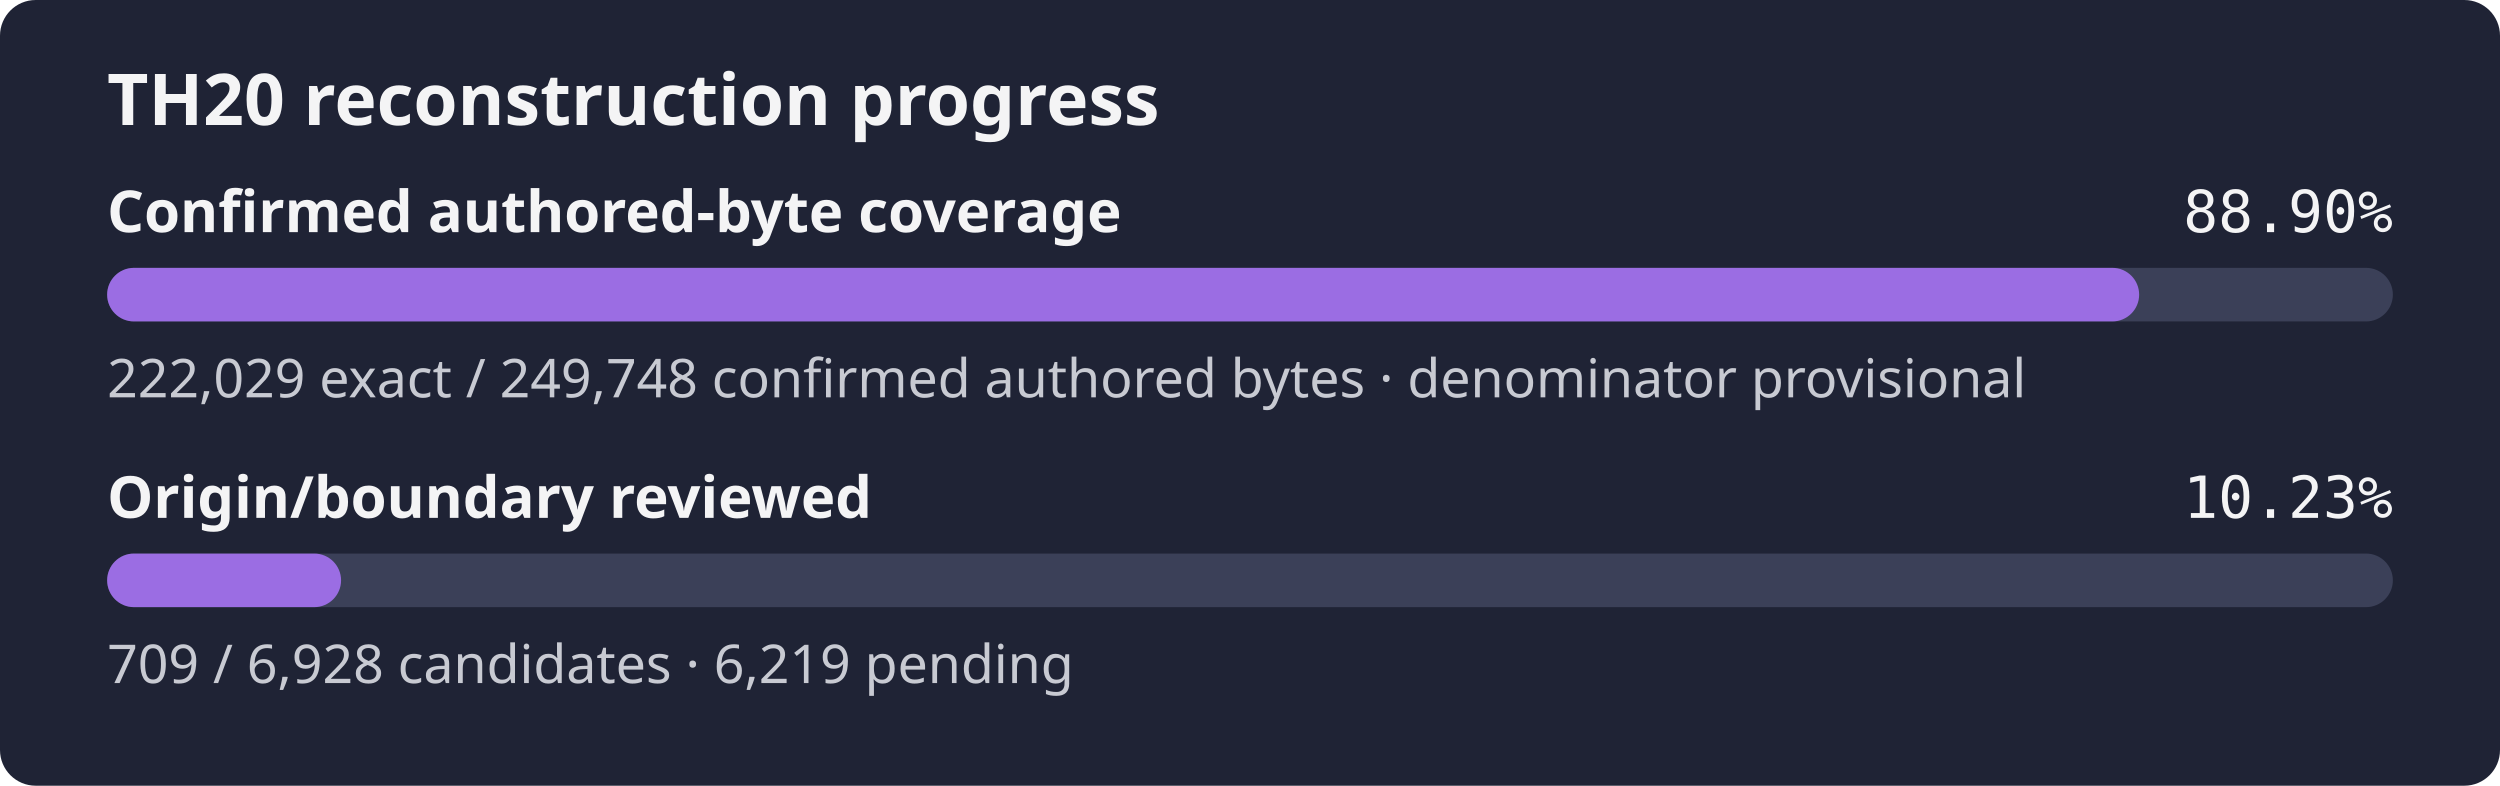
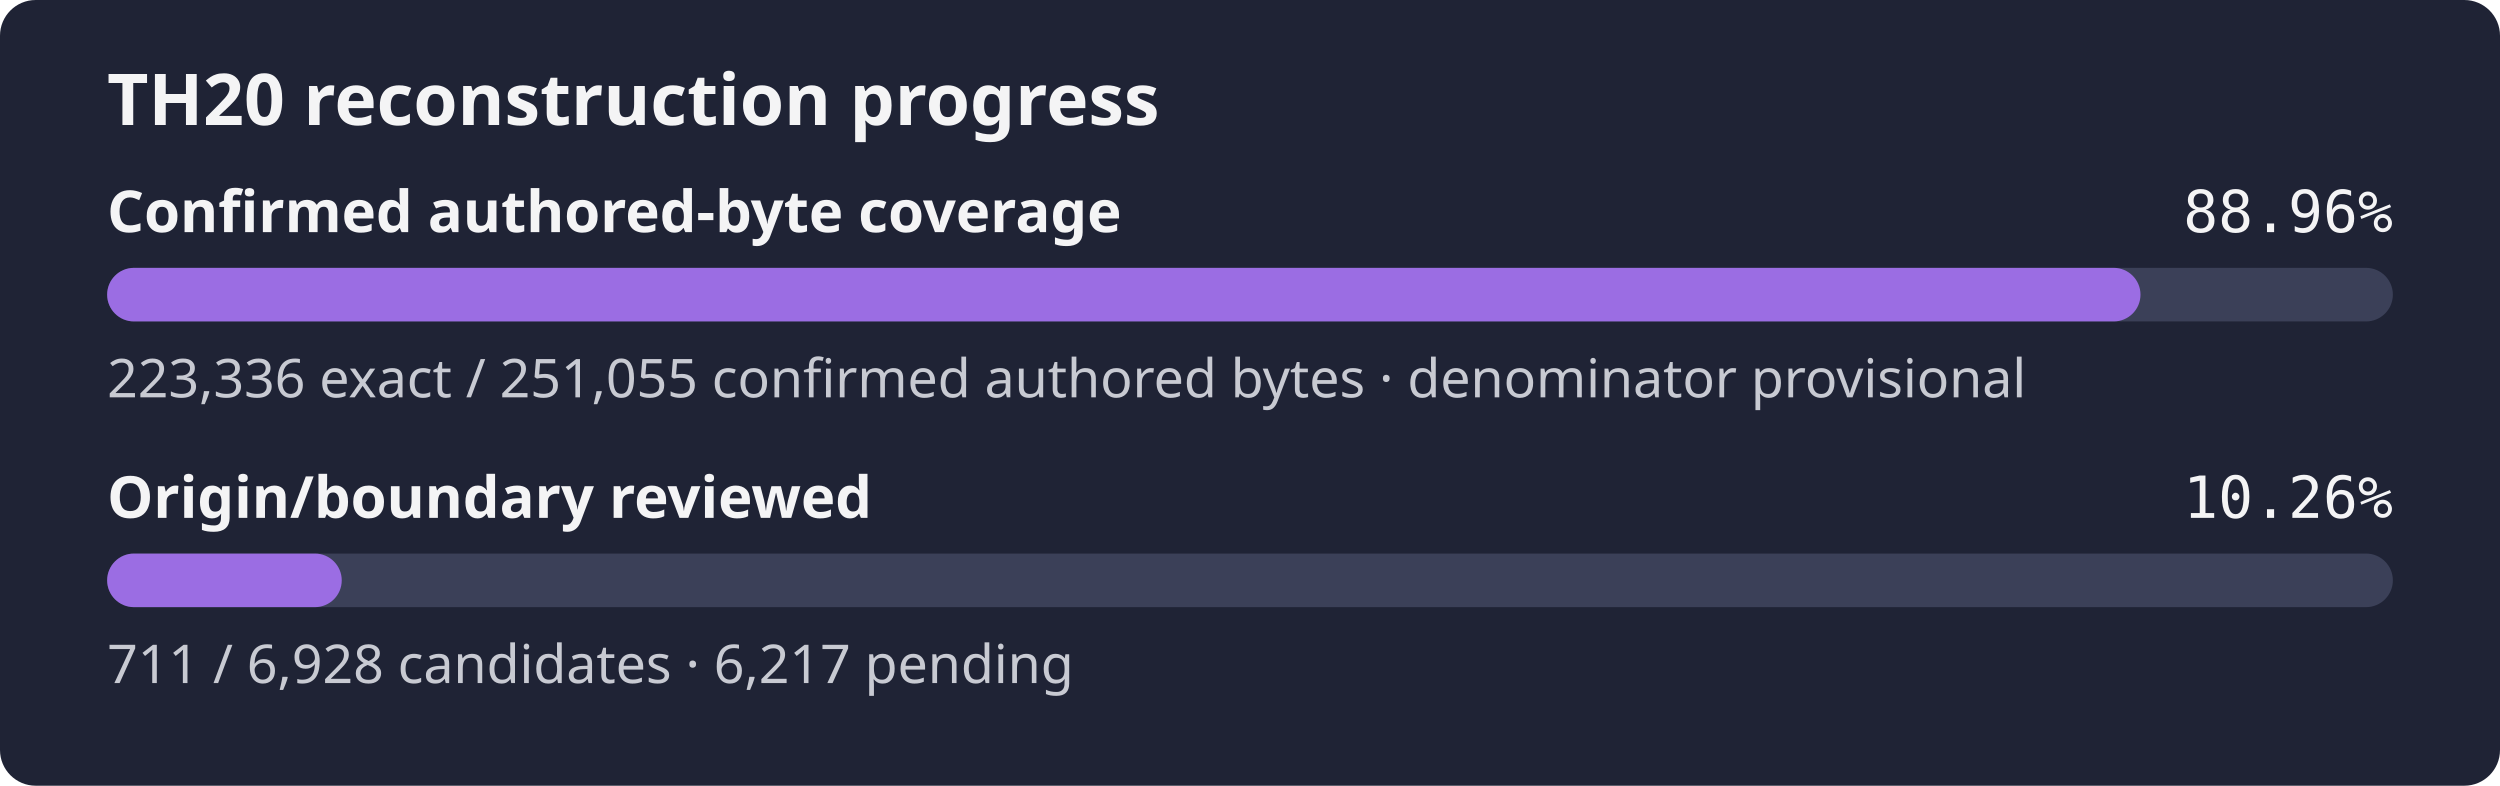
- <svg xmlns="http://www.w3.org/2000/svg" width="560" height="176" role="img" aria-label="TH20 reconstruction progress: 88.90% of the confirmed authored-byte set is exact, origin review 10.23%">
+ <svg xmlns="http://www.w3.org/2000/svg" width="560" height="176" role="img" aria-label="TH20 reconstruction progress: 88.96% of the confirmed authored-byte set is exact, origin review 10.26%">
  <rect width="560" height="176" rx="8" fill="#1f2335" />
  <text x="24" y="28" fill="#f4f4f5" font-family="sans-serif" font-size="16" font-weight="600">TH20 reconstruction progress</text>
  <text x="24" y="52" fill="#f4f4f5" font-family="sans-serif" font-size="13" font-weight="600">Confirmed authored-byte coverage</text>
-   <text x="536" y="52" fill="#f4f4f5" text-anchor="end" font-family="monospace" font-size="13">88.90%</text>
+   <text x="536" y="52" fill="#f4f4f5" text-anchor="end" font-family="monospace" font-size="13">88.96%</text>
  <rect x="24" y="60" width="512" height="12" rx="6" fill="#3b4058" />
-   <rect x="24" y="60" width="455.17" height="12" rx="6" fill="#9b6de3" />
-   <text x="24" y="89" fill="#c8cad2" font-family="sans-serif" font-size="12">222,029 exact / 249,748 confirmed authored bytes · denominator provisional</text>
+   <rect x="24" y="60" width="455.47" height="12" rx="6" fill="#9b6de3" />
+   <text x="24" y="89" fill="#c8cad2" font-family="sans-serif" font-size="12">223,336 exact / 251,055 confirmed authored bytes · denominator provisional</text>
  <text x="24" y="116" fill="#f4f4f5" font-family="sans-serif" font-size="13" font-weight="600">Origin/boundary reviewed</text>
-   <text x="536" y="116" fill="#f4f4f5" text-anchor="end" font-family="monospace" font-size="13">10.23%</text>
+   <text x="536" y="116" fill="#f4f4f5" text-anchor="end" font-family="monospace" font-size="13">10.26%</text>
  <rect x="24" y="124" width="512" height="12" rx="6" fill="#3b4058" />
-   <rect x="24" y="124" width="52.40" height="12" rx="6" fill="#9b6de3" />
-   <text x="24" y="153" fill="#c8cad2" font-family="sans-serif" font-size="12">709 / 6,928 candidates · 6,219 pending</text>
+   <rect x="24" y="124" width="52.55" height="12" rx="6" fill="#9b6de3" />
+   <text x="24" y="153" fill="#c8cad2" font-family="sans-serif" font-size="12">711 / 6,928 candidates · 6,217 pending</text>
</svg>
